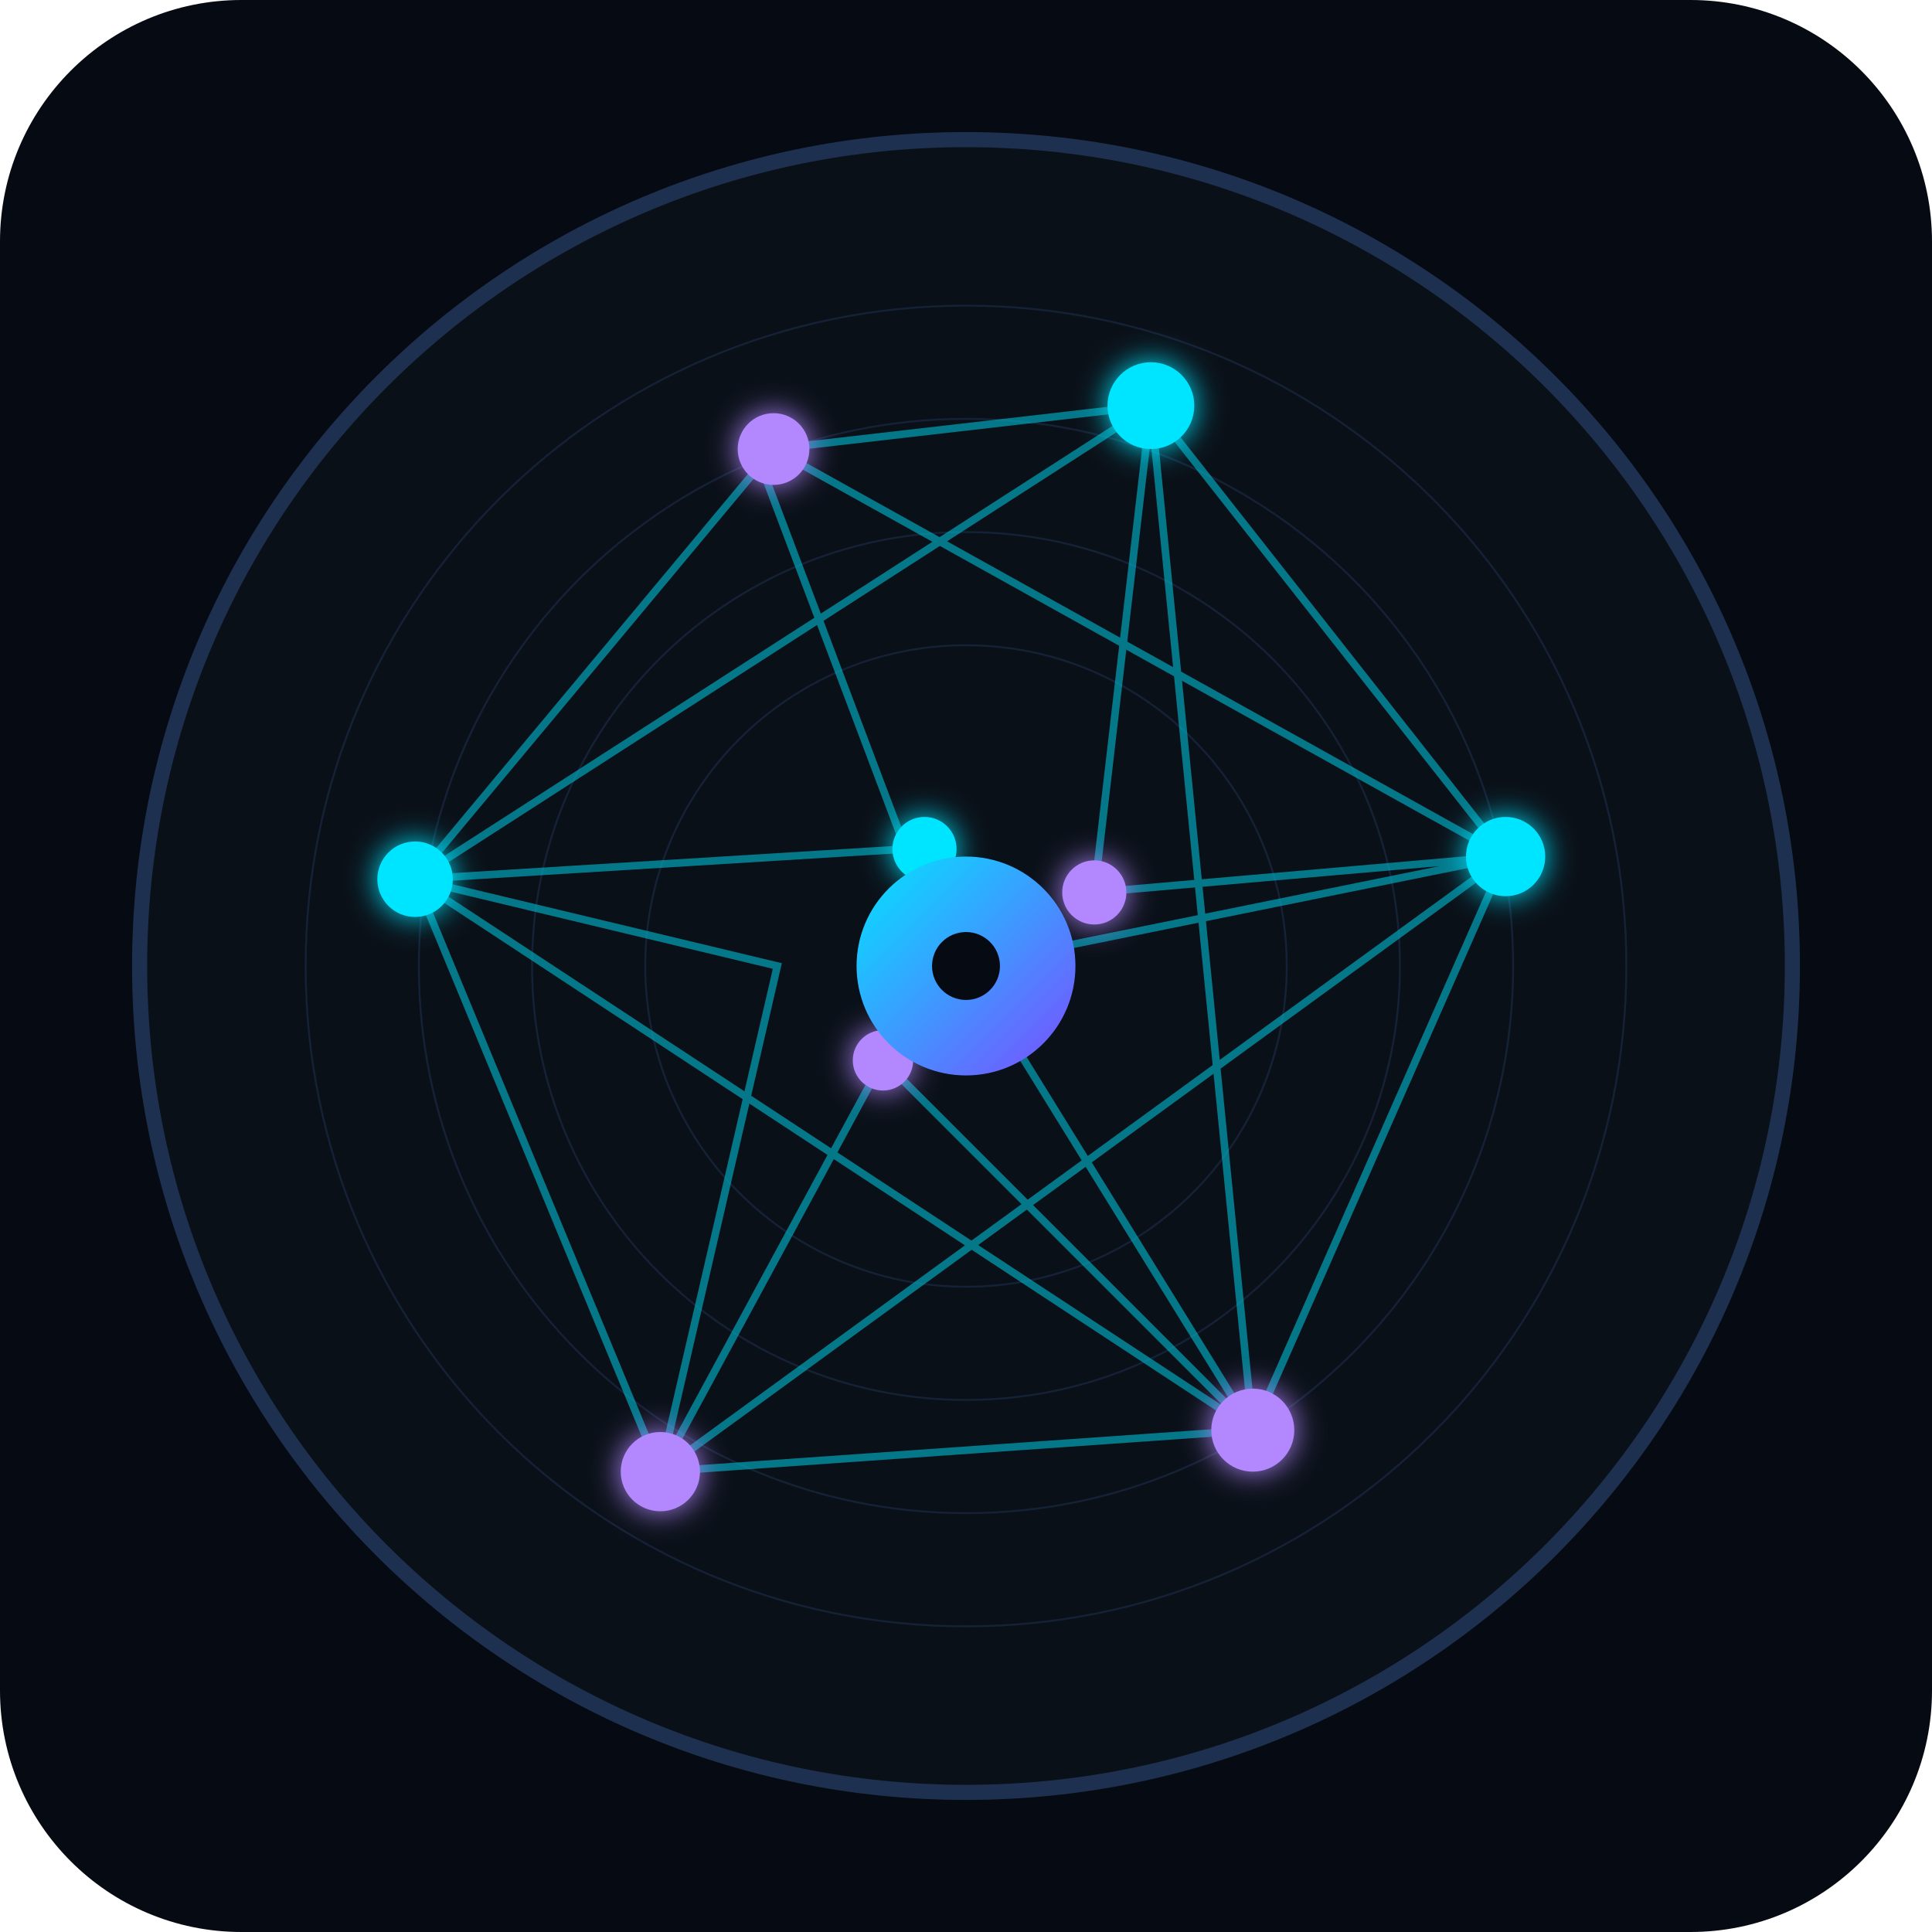
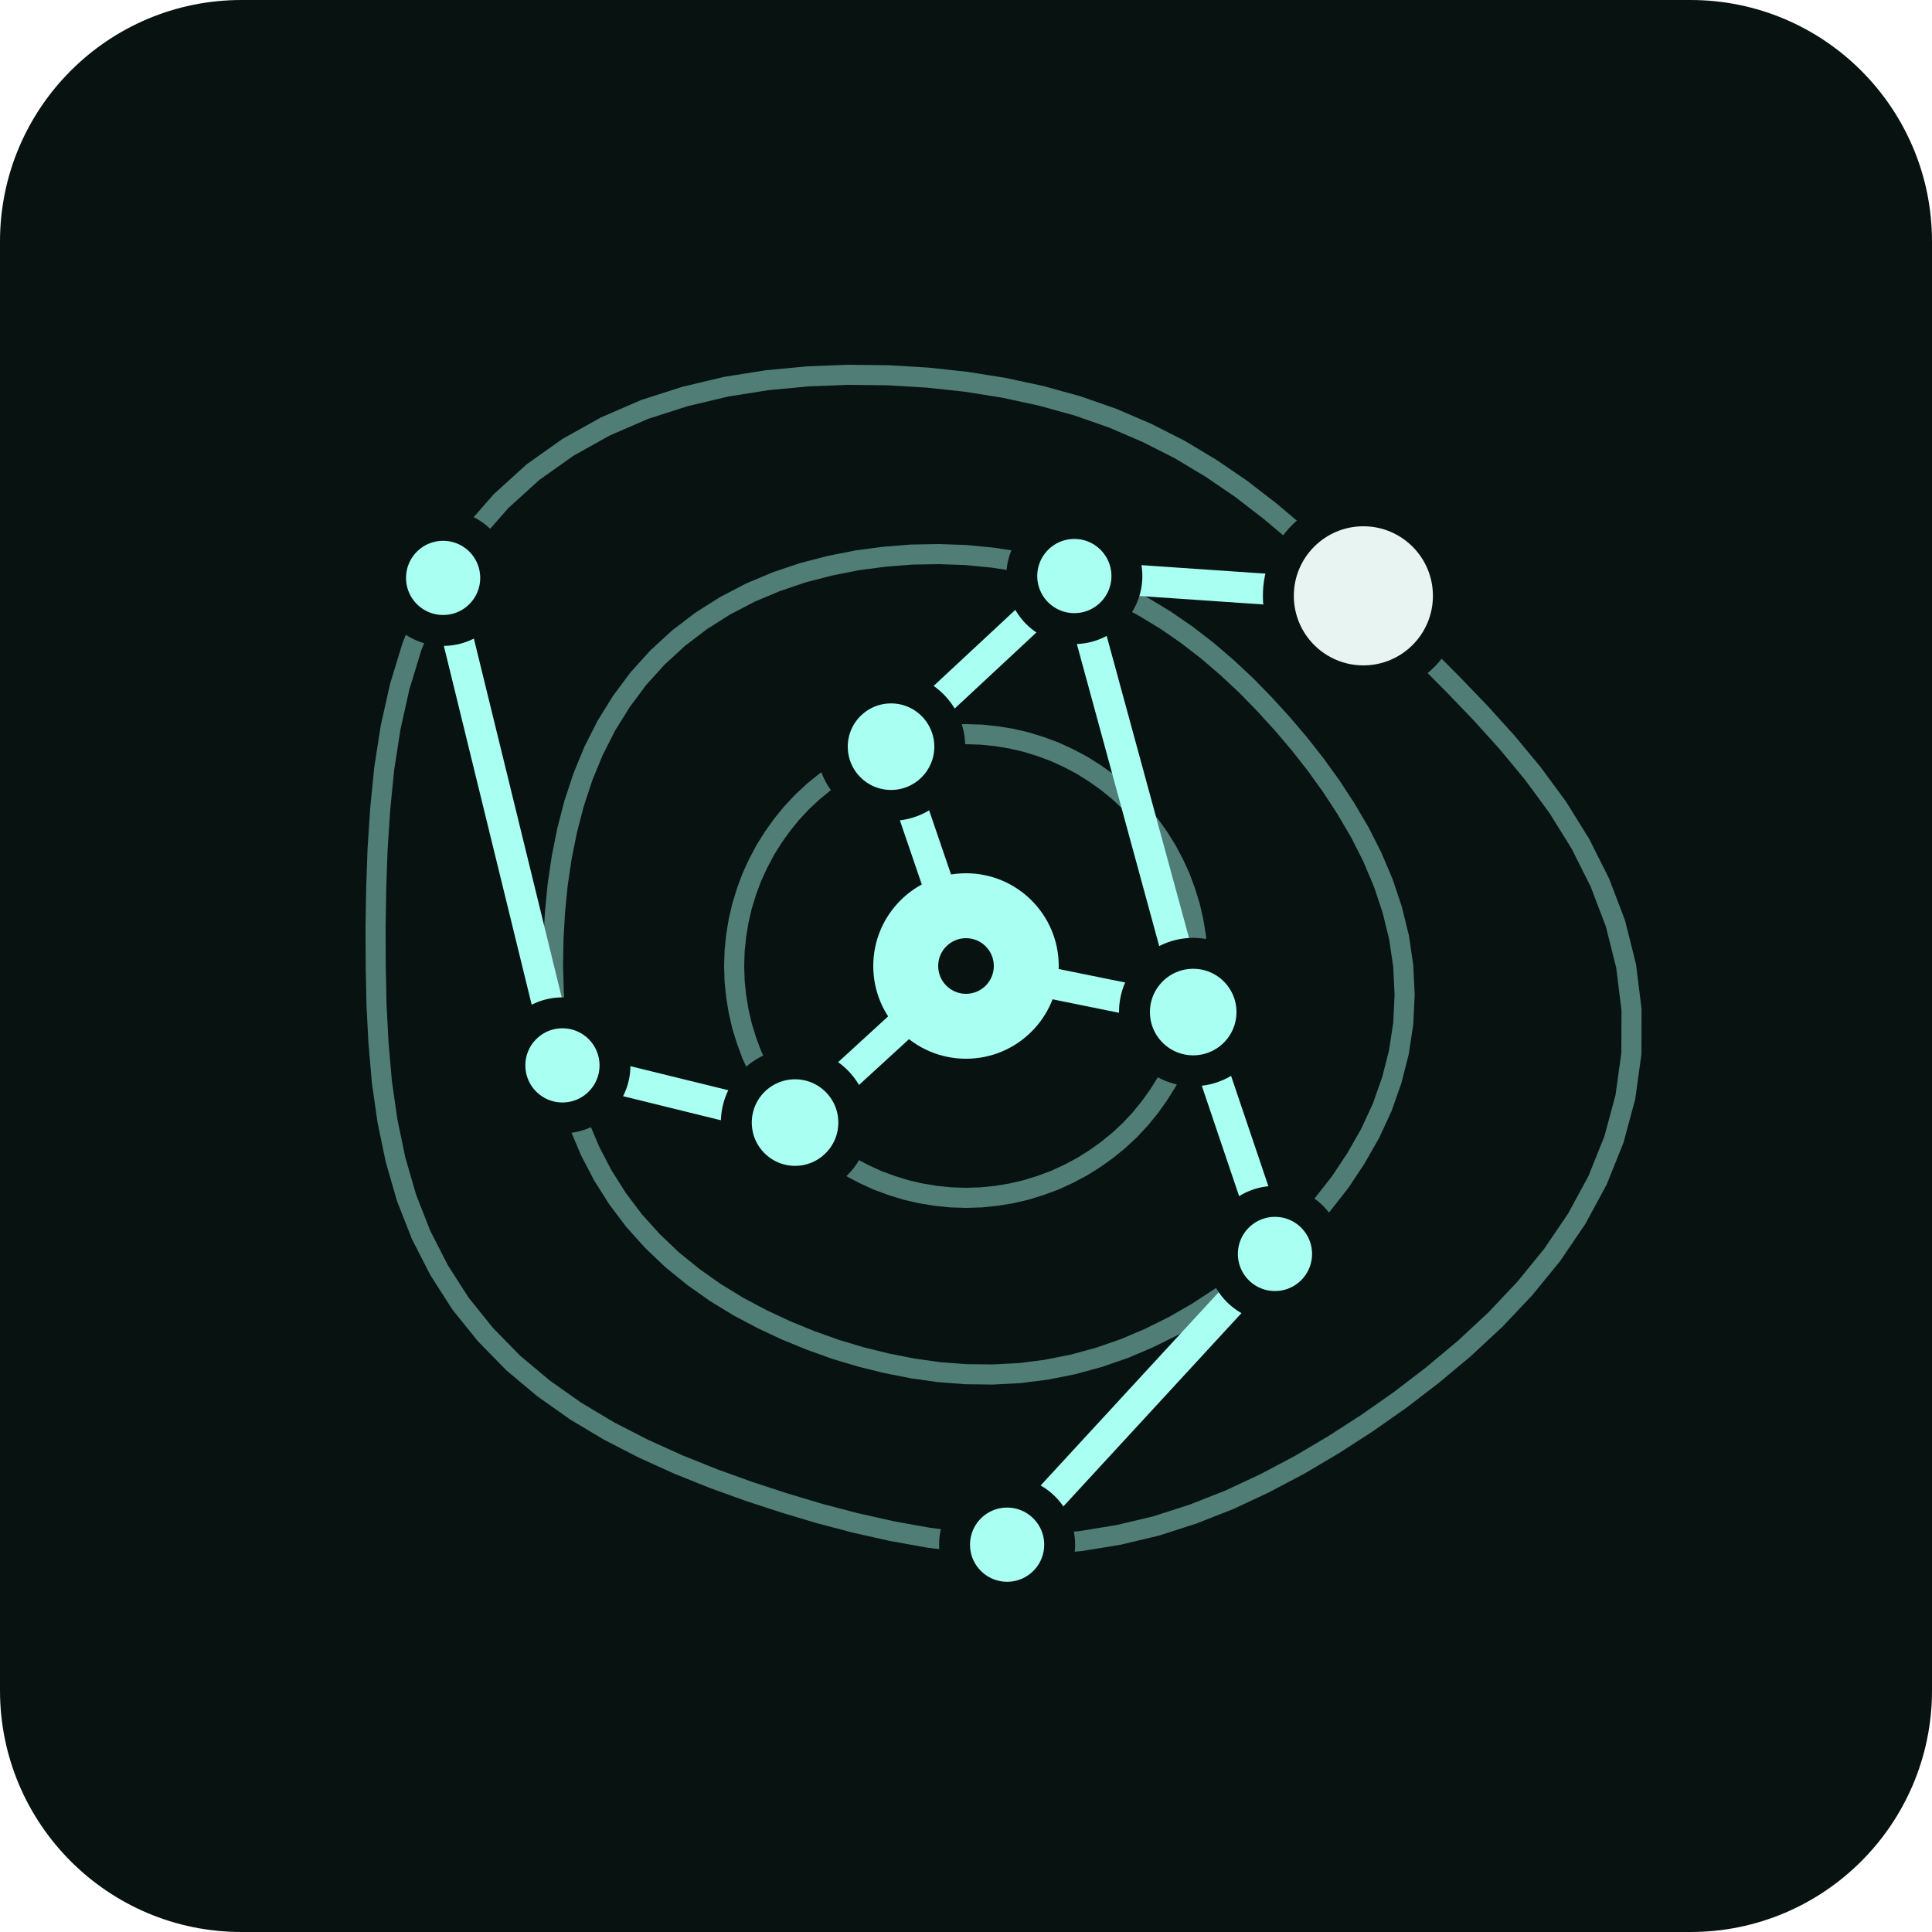
- <svg xmlns="http://www.w3.org/2000/svg" width="512" height="512" viewBox="0 0 1024 1024" role="img" aria-labelledby="title">
-   <defs>
-     <linearGradient id="center" x1="0" y1="0" x2="1" y2="1">
-       <stop stop-color="#00e5ff" />
-       <stop offset="1" stop-color="#7c4dff" />
-     </linearGradient>
-     <filter id="glow">
-       <feGaussianBlur stdDeviation="8" result="blur" />
-       <feMerge>
-         <feMergeNode in="blur" />
-         <feMergeNode in="SourceGraphic" />
-       </feMerge>
-     </filter>
-   </defs>
-   <rect width="1024" height="1024" rx="128" fill="#060a12" />
-   <circle cx="512" cy="512" r="438" fill="#0a1018" stroke="#1e3050" stroke-width="8" />
-   <g fill="none" stroke="#1e3050" opacity=".55">
-     <circle cx="512" cy="512" r="350" />
-     <circle cx="512" cy="512" r="290" />
-     <circle cx="512" cy="512" r="230" />
-     <circle cx="512" cy="512" r="170" />
+ <svg xmlns="http://www.w3.org/2000/svg" width="512" height="512" viewBox="0 0 100 100" role="img" aria-labelledby="title">
+   <rect width="100" height="100" rx="12.5" fill="#071211" />
+   <g transform="translate(10 10) scale(.8)">
+     <g fill="none" stroke="#a8fff2" stroke-width="1.3" opacity=".45">
+       <path d="M65 50L64.97 50.98L64.87 51.96L64.71 52.93L64.49 53.88L64.2 54.82L63.86 55.74L63.45 56.63L62.99 57.5L62.47 58.33L61.9 59.13L61.28 59.89L60.61 60.61L59.89 61.28L59.13 61.9L58.33 62.47L57.5 62.99L56.63 63.45L55.74 63.86L54.82 64.2L53.88 64.49L52.93 64.71L51.96 64.87L50.98 64.97L50 65L49.02 64.97L48.04 64.87L47.07 64.71L46.12 64.49L45.18 64.2L44.26 63.86L43.37 63.45L42.5 62.99L41.67 62.47L40.87 61.9L40.11 61.28L39.39 60.61L38.72 59.89L38.1 59.13L37.53 58.33L37.01 57.5L36.55 56.63L36.14 55.74L35.8 54.82L35.51 53.88L35.29 52.93L35.13 51.96L35.03 50.98L35 50L35.03 49.02L35.13 48.04L35.29 47.07L35.51 46.12L35.8 45.18L36.14 44.26L36.55 43.37L37.01 42.5L37.53 41.67L38.1 40.87L38.72 40.11L39.39 39.39L40.11 38.72L40.87 38.1L41.67 37.53L42.5 37.01L43.37 36.55L44.26 36.14L45.18 35.8L46.12 35.51L47.07 35.29L48.04 35.13L49.02 35.03L50 35L50.98 35.03L51.96 35.13L52.93 35.29L53.88 35.51L54.82 35.8L55.74 36.14L56.63 36.55L57.5 37.01L58.33 37.53L59.13 38.1L59.89 38.72L60.61 39.39L61.28 40.11L61.9 40.87L62.47 41.67L62.99 42.5L63.45 43.37L63.86 44.26L64.2 45.18L64.49 46.12L64.71 47.07L64.87 48.04L64.97 49.02Z" />
+       <path d="M78.29 50L78.38 51.86L78.29 53.72L78.01 55.57L77.55 57.38L76.93 59.14L76.15 60.83L75.23 62.44L74.21 63.98L73.08 65.42L71.87 66.78L70.6 68.06L69.27 69.27L67.88 70.39L66.45 71.43L64.97 72.4L63.44 73.28L61.87 74.06L60.25 74.75L58.6 75.32L56.91 75.78L55.2 76.12L53.47 76.34L51.73 76.43L50 76.41L48.28 76.28L46.57 76.04L44.89 75.71L43.22 75.3L41.58 74.81L39.96 74.23L38.37 73.58L36.81 72.85L35.28 72.04L33.79 71.13L32.36 70.12L30.99 69.01L29.71 67.79L28.53 66.48L27.46 65.06L26.51 63.56L25.69 61.99L25 60.36L24.44 58.68L24 56.97L23.68 55.24L23.46 53.49L23.33 51.75L23.28 50L23.31 48.25L23.41 46.5L23.58 44.75L23.84 42.99L24.19 41.24L24.64 39.5L25.21 37.77L25.9 36.09L26.73 34.45L27.7 32.89L28.8 31.41L30.04 30.04L31.4 28.79L32.87 27.67L34.42 26.69L36.05 25.84L37.74 25.13L39.46 24.55L41.21 24.1L42.97 23.75L44.73 23.52L46.5 23.38L48.25 23.35L50 23.41L51.73 23.58L53.44 23.84L55.13 24.22L56.78 24.69L58.39 25.28L59.96 25.96L61.47 26.75L62.92 27.63L64.31 28.59L65.64 29.62L66.91 30.71L68.14 31.86L69.31 33.06L70.45 34.31L71.55 35.6L72.61 36.95L73.62 38.35L74.58 39.82L75.48 41.35L76.29 42.95L77 44.63L77.58 46.37L78.02 48.16Z" />
+       <path d="M92.71 50L93.06 52.82L93.05 55.67L92.66 58.49L91.92 61.23L90.86 63.87L89.51 66.36L87.92 68.7L86.15 70.87L84.25 72.88L82.25 74.74L80.18 76.47L78.08 78.08L75.94 79.58L73.77 80.98L71.57 82.28L69.32 83.47L67.03 84.54L64.69 85.46L62.3 86.23L59.86 86.81L57.4 87.21L54.93 87.42L52.45 87.44L50 87.29L47.58 86.99L45.19 86.56L42.83 86.03L40.51 85.42L38.21 84.73L35.92 83.98L33.65 83.16L31.38 82.25L29.13 81.23L26.91 80.09L24.75 78.8L22.67 77.33L20.71 75.69L18.91 73.85L17.3 71.85L15.91 69.68L14.74 67.39L13.8 64.99L13.09 62.53L12.57 60.03L12.21 57.52L11.99 55L11.86 52.5L11.81 50L11.8 47.5L11.84 44.98L11.93 42.43L12.1 39.84L12.36 37.22L12.77 34.58L13.36 31.93L14.16 29.31L15.2 26.75L16.51 24.3L18.09 22.01L19.92 19.92L21.98 18.05L24.25 16.44L26.67 15.09L29.21 13.99L31.83 13.15L34.48 12.52L37.13 12.1L39.78 11.85L42.39 11.75L44.97 11.78L47.5 11.93L50 12.2L52.45 12.59L54.86 13.11L57.21 13.76L59.5 14.56L61.71 15.51L63.84 16.59L65.87 17.81L67.82 19.14L69.67 20.57L71.44 22.06L73.15 23.61L74.82 25.18L76.47 26.78L78.13 28.41L79.82 30.08L81.53 31.8L83.26 33.6L84.99 35.51L86.68 37.55L88.29 39.74L89.75 42.09L91.01 44.6L92.02 47.25Z" />
+     </g>
+     <g stroke="#a8fff2" stroke-width="2" stroke-linecap="round">
+       <line x1="50" y1="50" x2="45.15" y2="35.81" />
+       <line x1="50" y1="50" x2="64.7" y2="52.98" />
+       <line x1="50" y1="50" x2="38.94" y2="60.13" />
+       <line x1="45.15" y1="35.81" x2="57.01" y2="24.77" />
+       <line x1="57.01" y1="24.77" x2="75.71" y2="26.05" />
+       <line x1="64.7" y1="52.98" x2="69.99" y2="68.63" />
+       <line x1="69.99" y1="68.63" x2="52.66" y2="87.44" />
+       <line x1="38.94" y1="60.13" x2="23.89" y2="56.43" />
+       <line x1="23.89" y1="56.43" x2="16.17" y2="24.89" />
+       <line x1="57.01" y1="24.77" x2="64.7" y2="52.98" />
+     </g>
+     <circle cx="50" cy="50" r="6" fill="#a8fff2" />
+     <circle cx="50" cy="50" r="1.8" fill="#071211" />
+     <circle cx="45.15" cy="35.81" r="3.8" fill="#a8fff2" stroke="#071211" stroke-width="2" />
+     <circle cx="64.7" cy="52.98" r="3.8" fill="#a8fff2" stroke="#071211" stroke-width="2" />
+     <circle cx="38.94" cy="60.13" r="3.8" fill="#a8fff2" stroke="#071211" stroke-width="2" />
+     <circle cx="57.01" cy="24.77" r="3.4" fill="#a8fff2" stroke="#071211" stroke-width="2" />
+     <circle cx="69.99" cy="68.63" r="3.4" fill="#a8fff2" stroke="#071211" stroke-width="2" />
+     <circle cx="23.89" cy="56.43" r="3.4" fill="#a8fff2" stroke="#071211" stroke-width="2" />
+     <circle cx="75.71" cy="26.05" r="5.5" fill="#e8f4f1" stroke="#071211" stroke-width="2" />
+     <circle cx="52.66" cy="87.44" r="3.4" fill="#a8fff2" stroke="#071211" stroke-width="2" />
+     <circle cx="16.17" cy="24.89" r="3.4" fill="#a8fff2" stroke="#071211" stroke-width="2" />
  </g>
-   <g fill="none" stroke="#00bcd4" stroke-width="4" opacity=".6">
-     <path d="M610 215 798 454 664 758 350 780 220 466 410 238Z" />
-     <path d="m610 215 54 543M798 454 350 780M220 466l444 292M410 238l388 216M220 466l390-251" />
-     <path d="m610 215-30 258 218-19-286 58 152 246-196-196-118 218 62-268-192-46 260-16-80-212" />
-   </g>
-   <g filter="url(#glow)">
-     <g fill="#00e5ff">
-       <circle cx="610" cy="215" r="23" />
-       <circle cx="798" cy="454" r="21" />
-       <circle cx="220" cy="466" r="20" />
-       <circle cx="490" cy="450" r="17" />
-     </g>
-     <g fill="#b388ff">
-       <circle cx="664" cy="758" r="22" />
-       <circle cx="350" cy="780" r="21" />
-       <circle cx="410" cy="238" r="19" />
-       <circle cx="580" cy="473" r="17" />
-       <circle cx="468" cy="562" r="16" />
-     </g>
-   </g>
-   <circle cx="512" cy="512" r="58" fill="url(#center)" />
-   <circle cx="512" cy="512" r="18" fill="#060a12" />
</svg>
